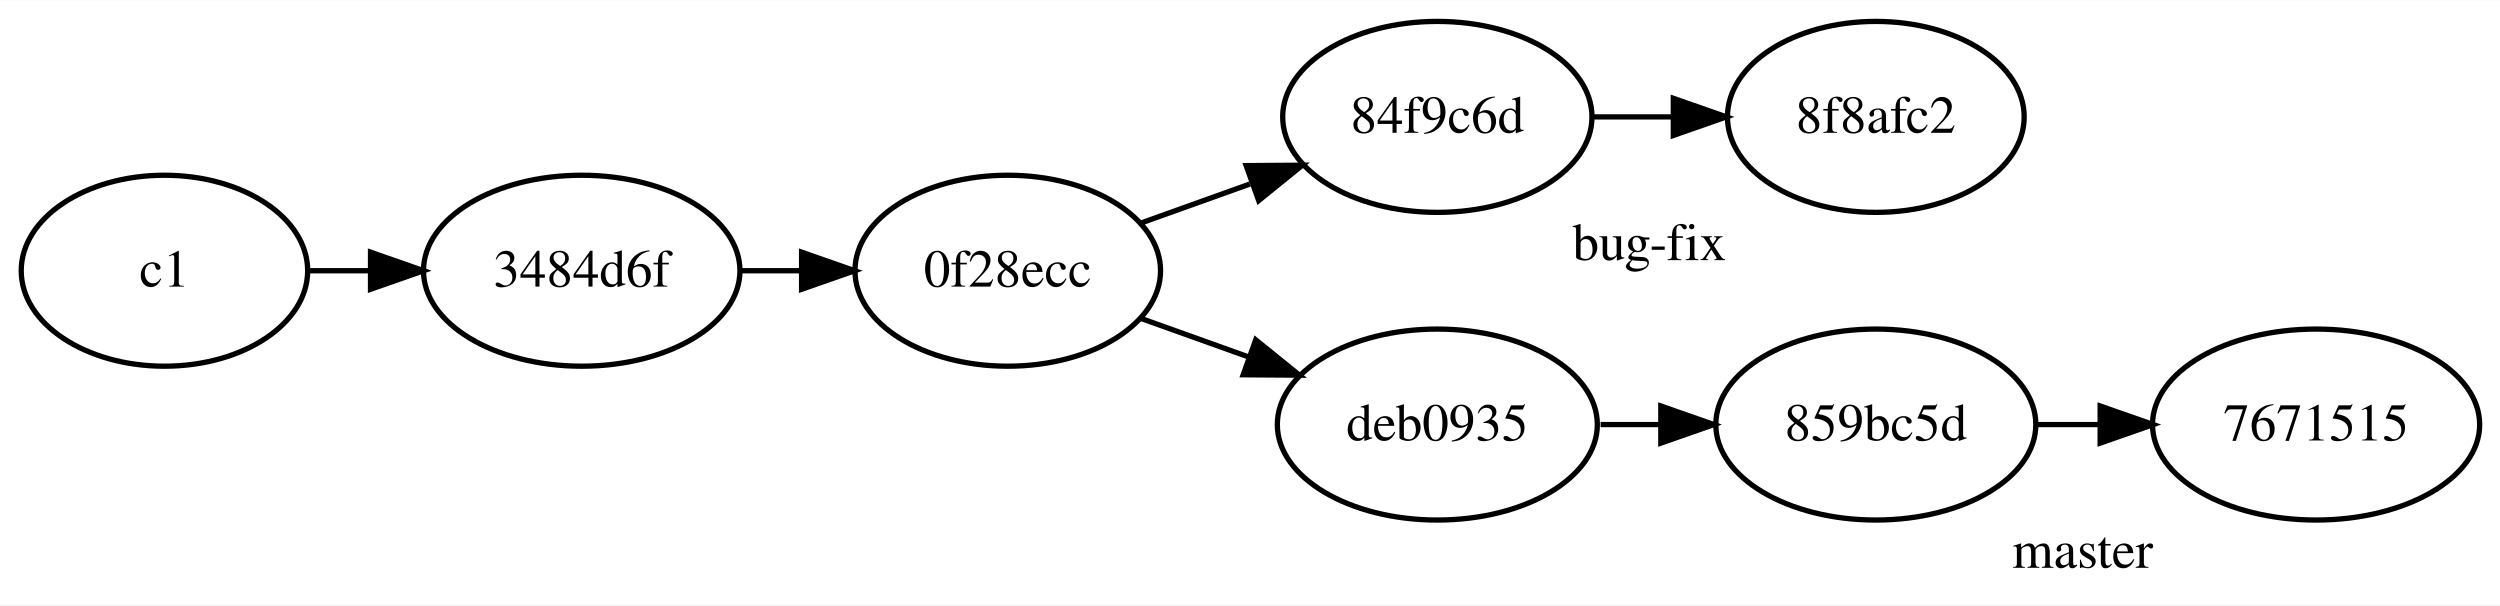
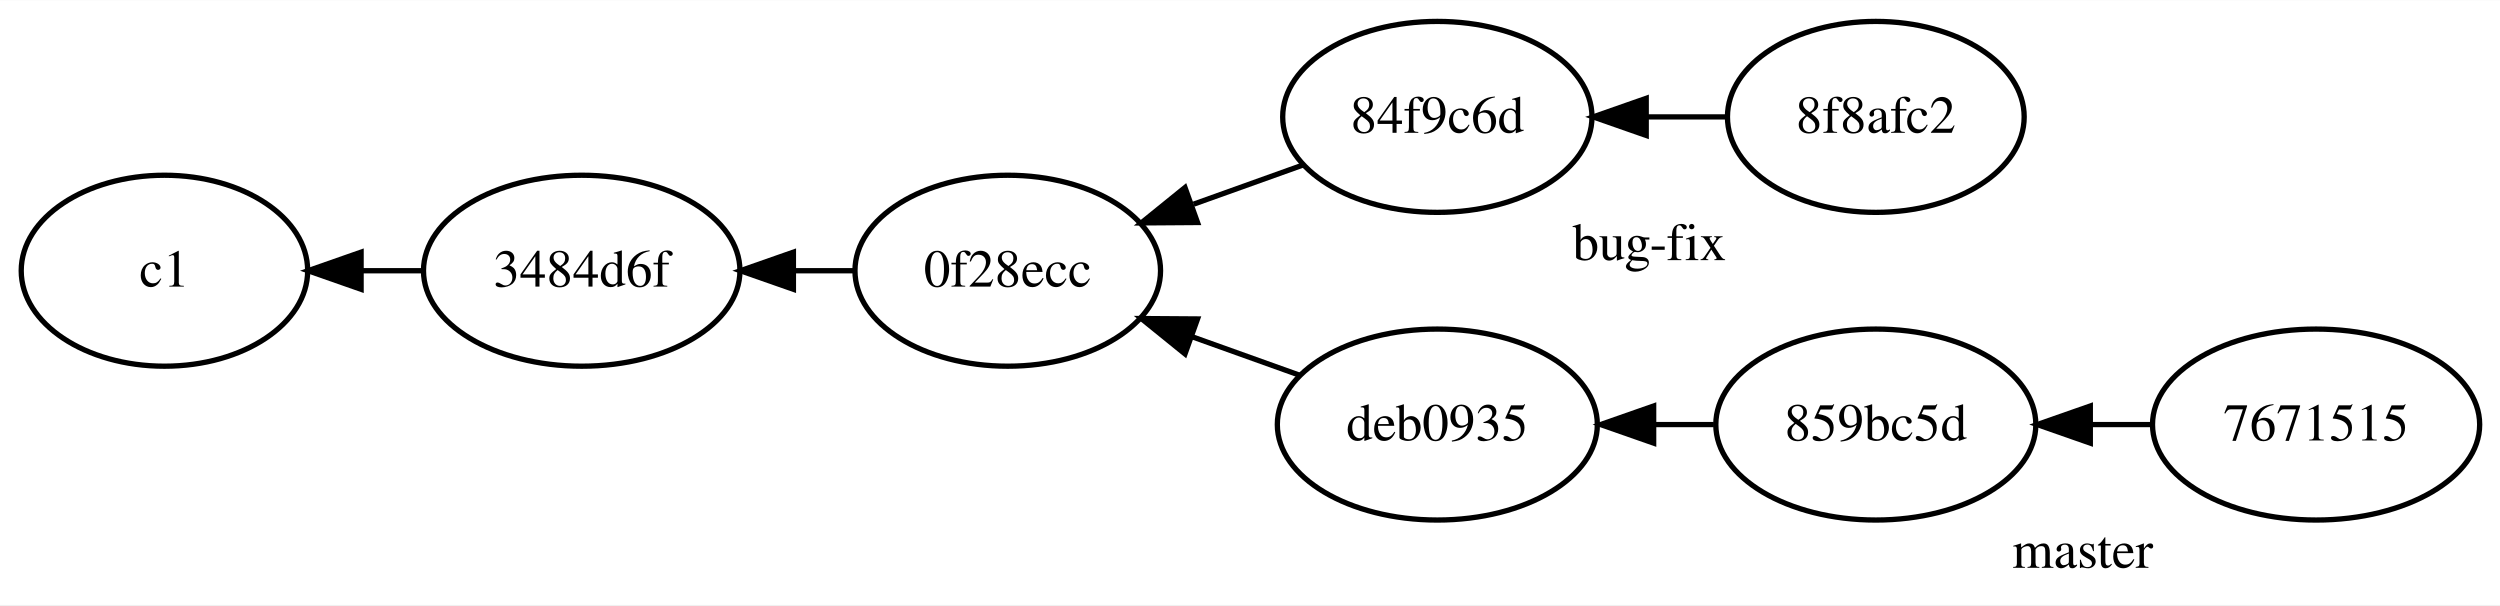
<svg xmlns="http://www.w3.org/2000/svg" width="471pt" height="114pt" viewBox="0.00 0.00 471.29 114.00">
  <g id="graph0" class="graph" transform="scale(1 1) rotate(0) translate(4 110)">
    <polygon fill="#ffffff" stroke="transparent" points="-4,4 -4,-110 467.289,-110 467.289,4 -4,4" />
    <g id="node1" class="node">
      <ellipse fill="none" stroke="#000000" cx="105.663" cy="-59" rx="29.828" ry="18" />
      <text text-anchor="middle" x="105.663" y="-56" font-family="Times,serif" font-size="10.00" fill="#000000">3484d6f</text>
    </g>
    <g id="node2" class="node">
      <ellipse fill="none" stroke="#000000" cx="185.978" cy="-59" rx="28.803" ry="18" />
      <text text-anchor="middle" x="185.978" y="-56" font-family="Times,serif" font-size="10.00" fill="#000000">0f28ecc</text>
    </g>
    <g id="edge2" class="edge">
-       <path fill="none" stroke="#000000" d="M135.57,-59C139.313,-59 143.184,-59 147.04,-59" />
-       <polygon fill="#000000" stroke="#000000" points="147.114,-62.5 157.114,-59 147.114,-55.5 147.114,-62.5" />
+       <path fill="none" stroke="#000000" d="M145.679,-59C149.536,-59 153.395,-59 157.114,-59" />
+       <polygon fill="#000000" stroke="#000000" points="145.57,-55.5 135.57,-59 145.57,-62.5 145.57,-55.5" />
    </g>
    <g id="node3" class="node">
      <ellipse fill="none" stroke="#000000" cx="266.96" cy="-88" rx="29.153" ry="18" />
      <text text-anchor="middle" x="266.96" y="-85" font-family="Times,serif" font-size="10.00" fill="#000000">84f9c6d</text>
    </g>
    <g id="edge3" class="edge">
-       <path fill="none" stroke="#000000" d="M211.157,-68.017C217.646,-70.34 224.75,-72.884 231.65,-75.355" />
-       <polygon fill="#000000" stroke="#000000" points="230.923,-78.812 241.518,-78.889 233.283,-72.222 230.923,-78.812" />
+       <path fill="none" stroke="#000000" d="M221.009,-71.545C227.903,-74.013 235.012,-76.559 241.518,-78.889" />
+       <polygon fill="#000000" stroke="#000000" points="221.752,-68.093 211.157,-68.017 219.392,-74.683 221.752,-68.093" />
    </g>
    <g id="node5" class="node">
      <ellipse fill="none" stroke="#000000" cx="266.96" cy="-30" rx="30.163" ry="18" />
      <text text-anchor="middle" x="266.96" y="-27" font-family="Times,serif" font-size="10.00" fill="#000000">deb0935</text>
    </g>
    <g id="edge5" class="edge">
-       <path fill="none" stroke="#000000" d="M211.157,-49.983C217.521,-47.704 224.477,-45.213 231.252,-42.787" />
-       <polygon fill="#000000" stroke="#000000" points="232.723,-45.978 240.958,-39.312 230.363,-39.388 232.723,-45.978" />
+       <path fill="none" stroke="#000000" d="M220.815,-46.525C227.572,-44.105 234.544,-41.608 240.958,-39.312" />
+       <polygon fill="#000000" stroke="#000000" points="219.392,-43.317 211.157,-49.983 221.752,-49.907 219.392,-43.317" />
    </g>
    <g id="node4" class="node">
      <ellipse fill="none" stroke="#000000" cx="349.622" cy="-88" rx="27.968" ry="18" />
      <text text-anchor="middle" x="349.622" y="-85" font-family="Times,serif" font-size="10.00" fill="#000000">8f8afc2</text>
      <text text-anchor="middle" x="306.92" y="-61" font-family="Times,serif" font-size="10.00" fill="#000000">bug-fix</text>
    </g>
    <g id="edge4" class="edge">
-       <path fill="none" stroke="#000000" d="M296.337,-88C301.186,-88 306.275,-88 311.305,-88" />
-       <polygon fill="#000000" stroke="#000000" points="311.449,-91.5 321.449,-88 311.449,-84.5 311.449,-91.5" />
+       <path fill="none" stroke="#000000" d="M306.532,-88C311.569,-88 316.642,-88 321.449,-88" />
+       <polygon fill="#000000" stroke="#000000" points="306.337,-84.5 296.337,-88 306.337,-91.5 306.337,-84.5" />
    </g>
    <g id="node6" class="node">
      <ellipse fill="none" stroke="#000000" cx="349.622" cy="-30" rx="30.163" ry="18" />
      <text text-anchor="middle" x="349.622" y="-27" font-family="Times,serif" font-size="10.00" fill="#000000">859bc5d</text>
    </g>
    <g id="edge6" class="edge">
-       <path fill="none" stroke="#000000" d="M297.74,-30C301.338,-30 305.05,-30 308.757,-30" />
-       <polygon fill="#000000" stroke="#000000" points="309.091,-33.5 319.091,-30 309.091,-26.5 309.091,-33.5" />
+       <path fill="none" stroke="#000000" d="M307.746,-30C311.565,-30 315.39,-30 319.091,-30" />
+       <polygon fill="#000000" stroke="#000000" points="307.741,-26.5 297.74,-30 307.74,-33.5 307.741,-26.5" />
    </g>
    <g id="node7" class="node">
      <ellipse fill="none" stroke="#000000" cx="432.621" cy="-30" rx="30.837" ry="18" />
      <text text-anchor="middle" x="432.621" y="-27" font-family="Times,serif" font-size="10.00" fill="#000000">7671515</text>
      <text text-anchor="middle" x="388.626" y="-3" font-family="Times,serif" font-size="10.00" fill="#000000">master</text>
    </g>
    <g id="edge7" class="edge">
-       <path fill="none" stroke="#000000" d="M380.057,-30C383.842,-30 387.759,-30 391.67,-30" />
-       <polygon fill="#000000" stroke="#000000" points="391.913,-33.5 401.913,-30 391.913,-26.5 391.913,-33.5" />
+       <path fill="none" stroke="#000000" d="M390.29,-30C394.201,-30 398.121,-30 401.913,-30" />
+       <polygon fill="#000000" stroke="#000000" points="390.057,-26.5 380.057,-30 390.057,-33.5 390.057,-26.5" />
    </g>
    <g id="node8" class="node">
      <ellipse fill="none" stroke="#000000" cx="27" cy="-59" rx="27" ry="18" />
      <text text-anchor="middle" x="27" y="-56" font-family="Times,serif" font-size="10.00" fill="#000000">c1</text>
    </g>
    <g id="edge1" class="edge">
-       <path fill="none" stroke="#000000" d="M54.072,-59C57.802,-59 61.696,-59 65.599,-59" />
-       <polygon fill="#000000" stroke="#000000" points="65.849,-62.5 75.849,-59 65.849,-55.5 65.849,-62.5" />
+       <path fill="none" stroke="#000000" d="M64.222,-59C68.121,-59 72.048,-59 75.849,-59" />
+       <polygon fill="#000000" stroke="#000000" points="64.072,-55.5 54.072,-59 64.071,-62.5 64.072,-55.5" />
    </g>
  </g>
</svg>
